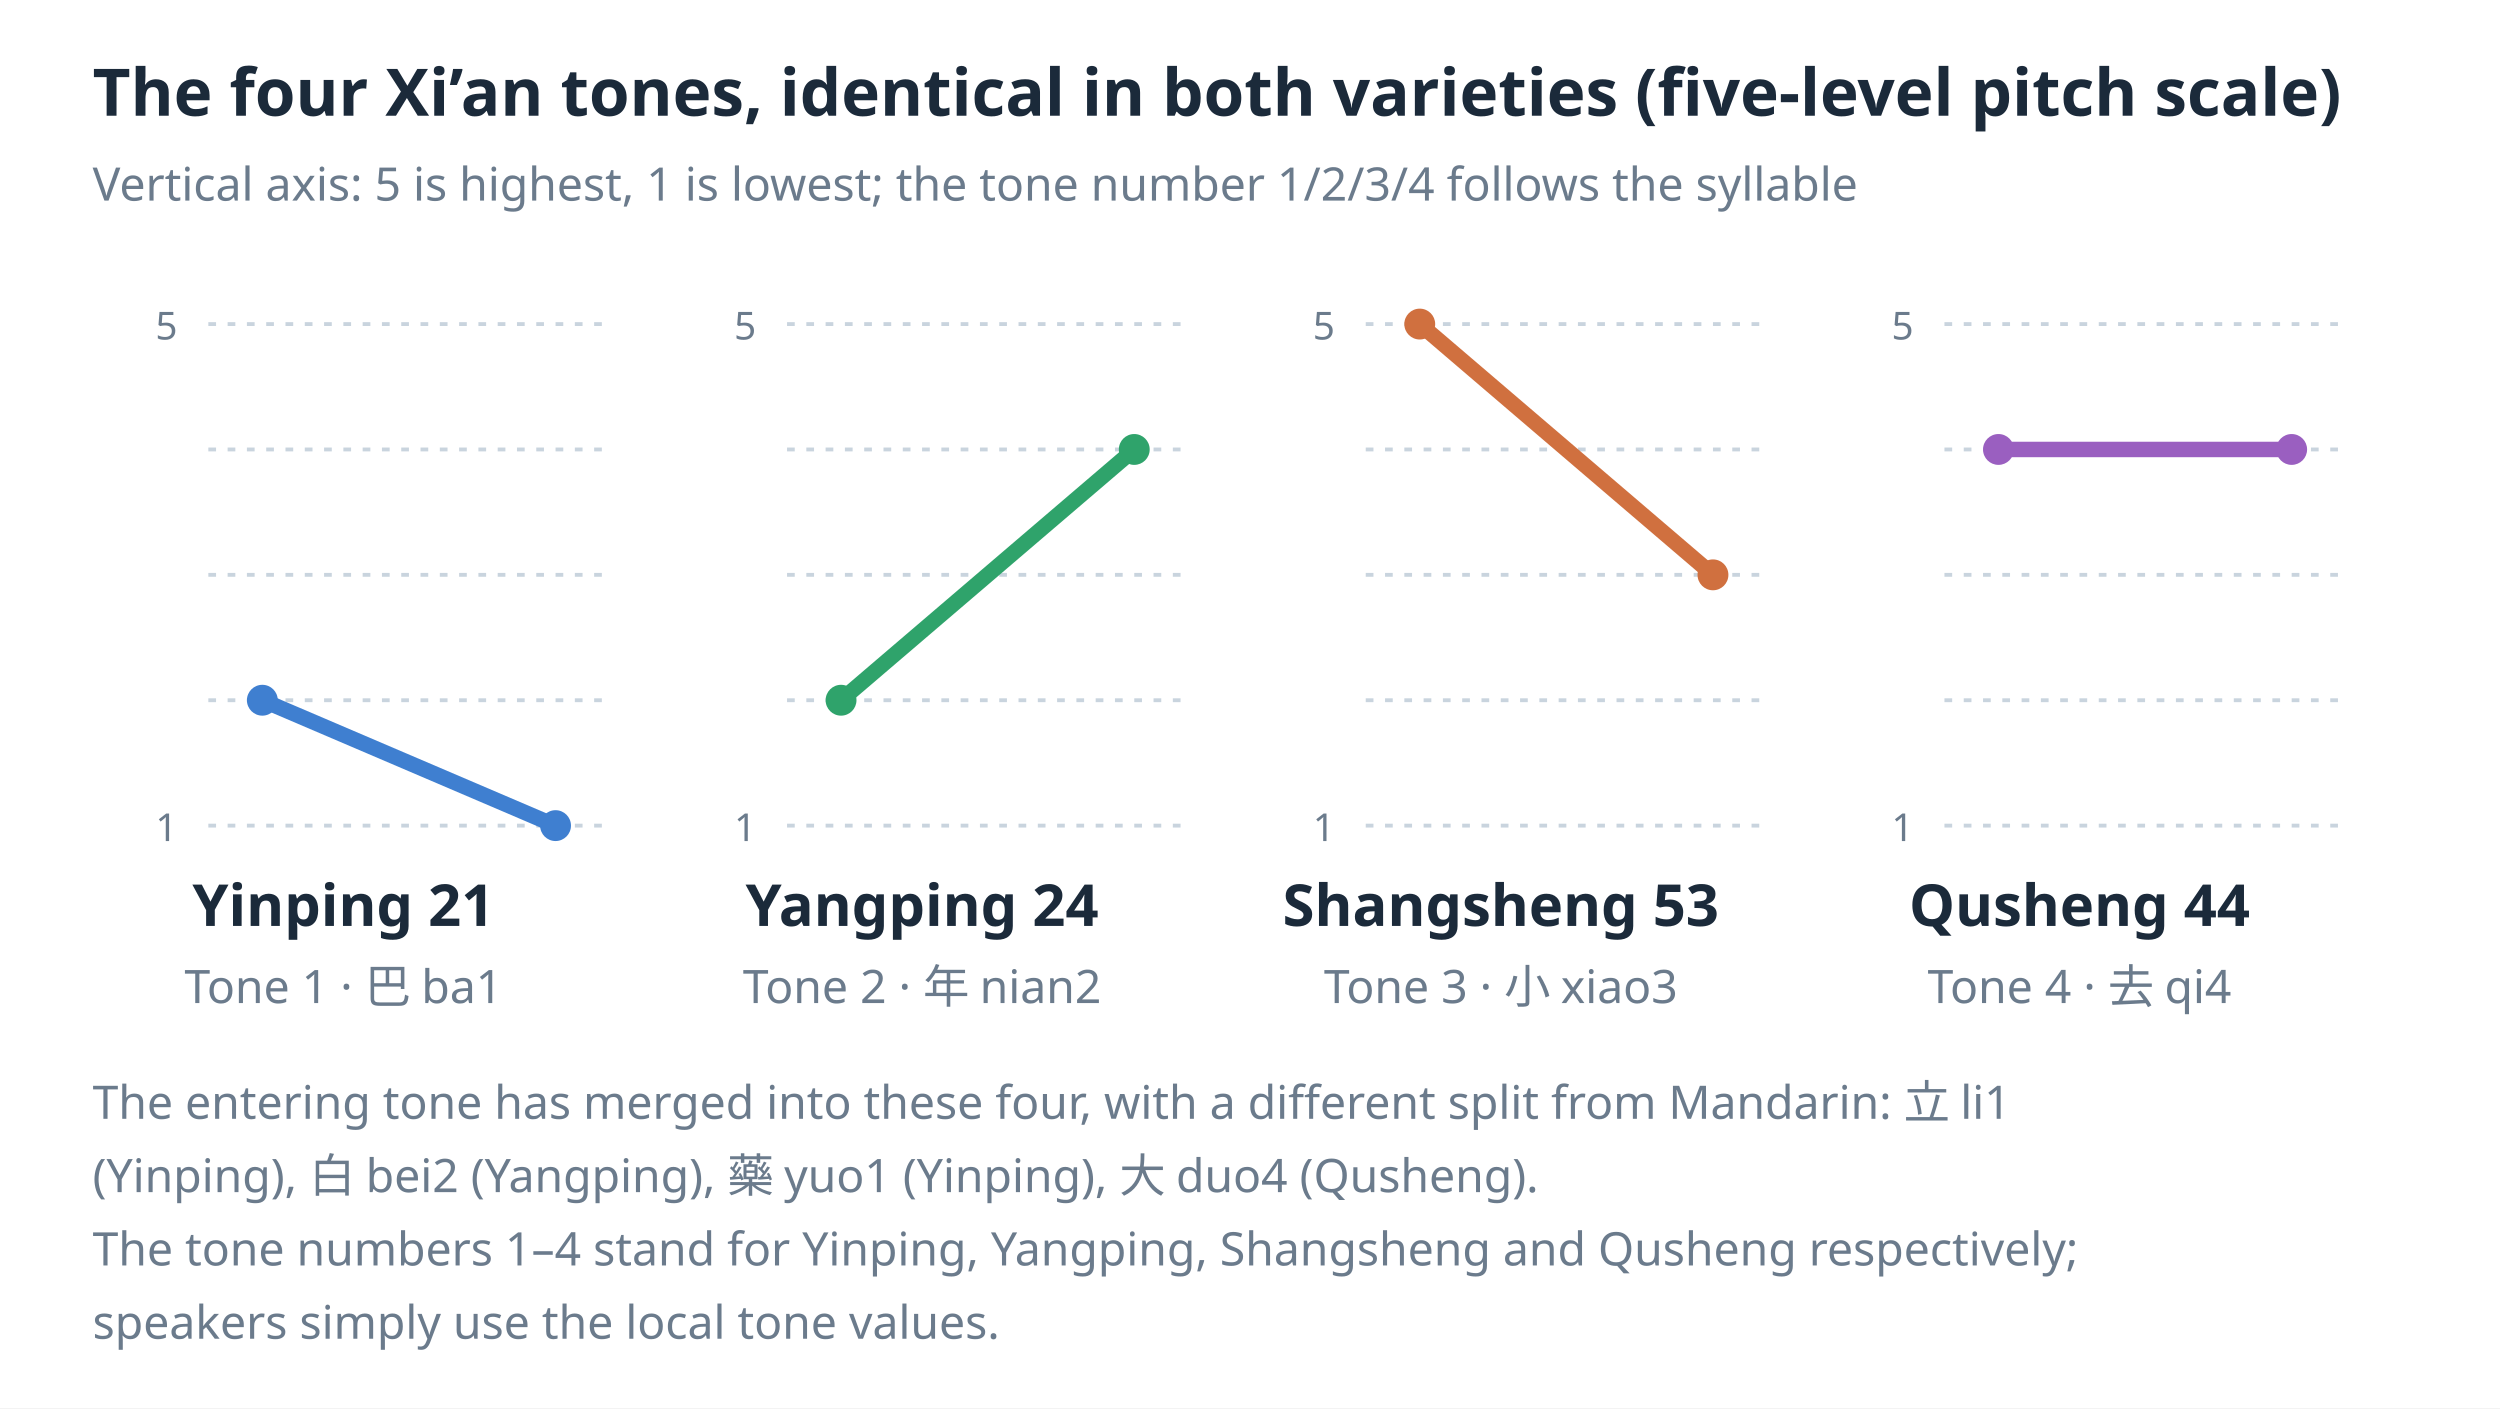
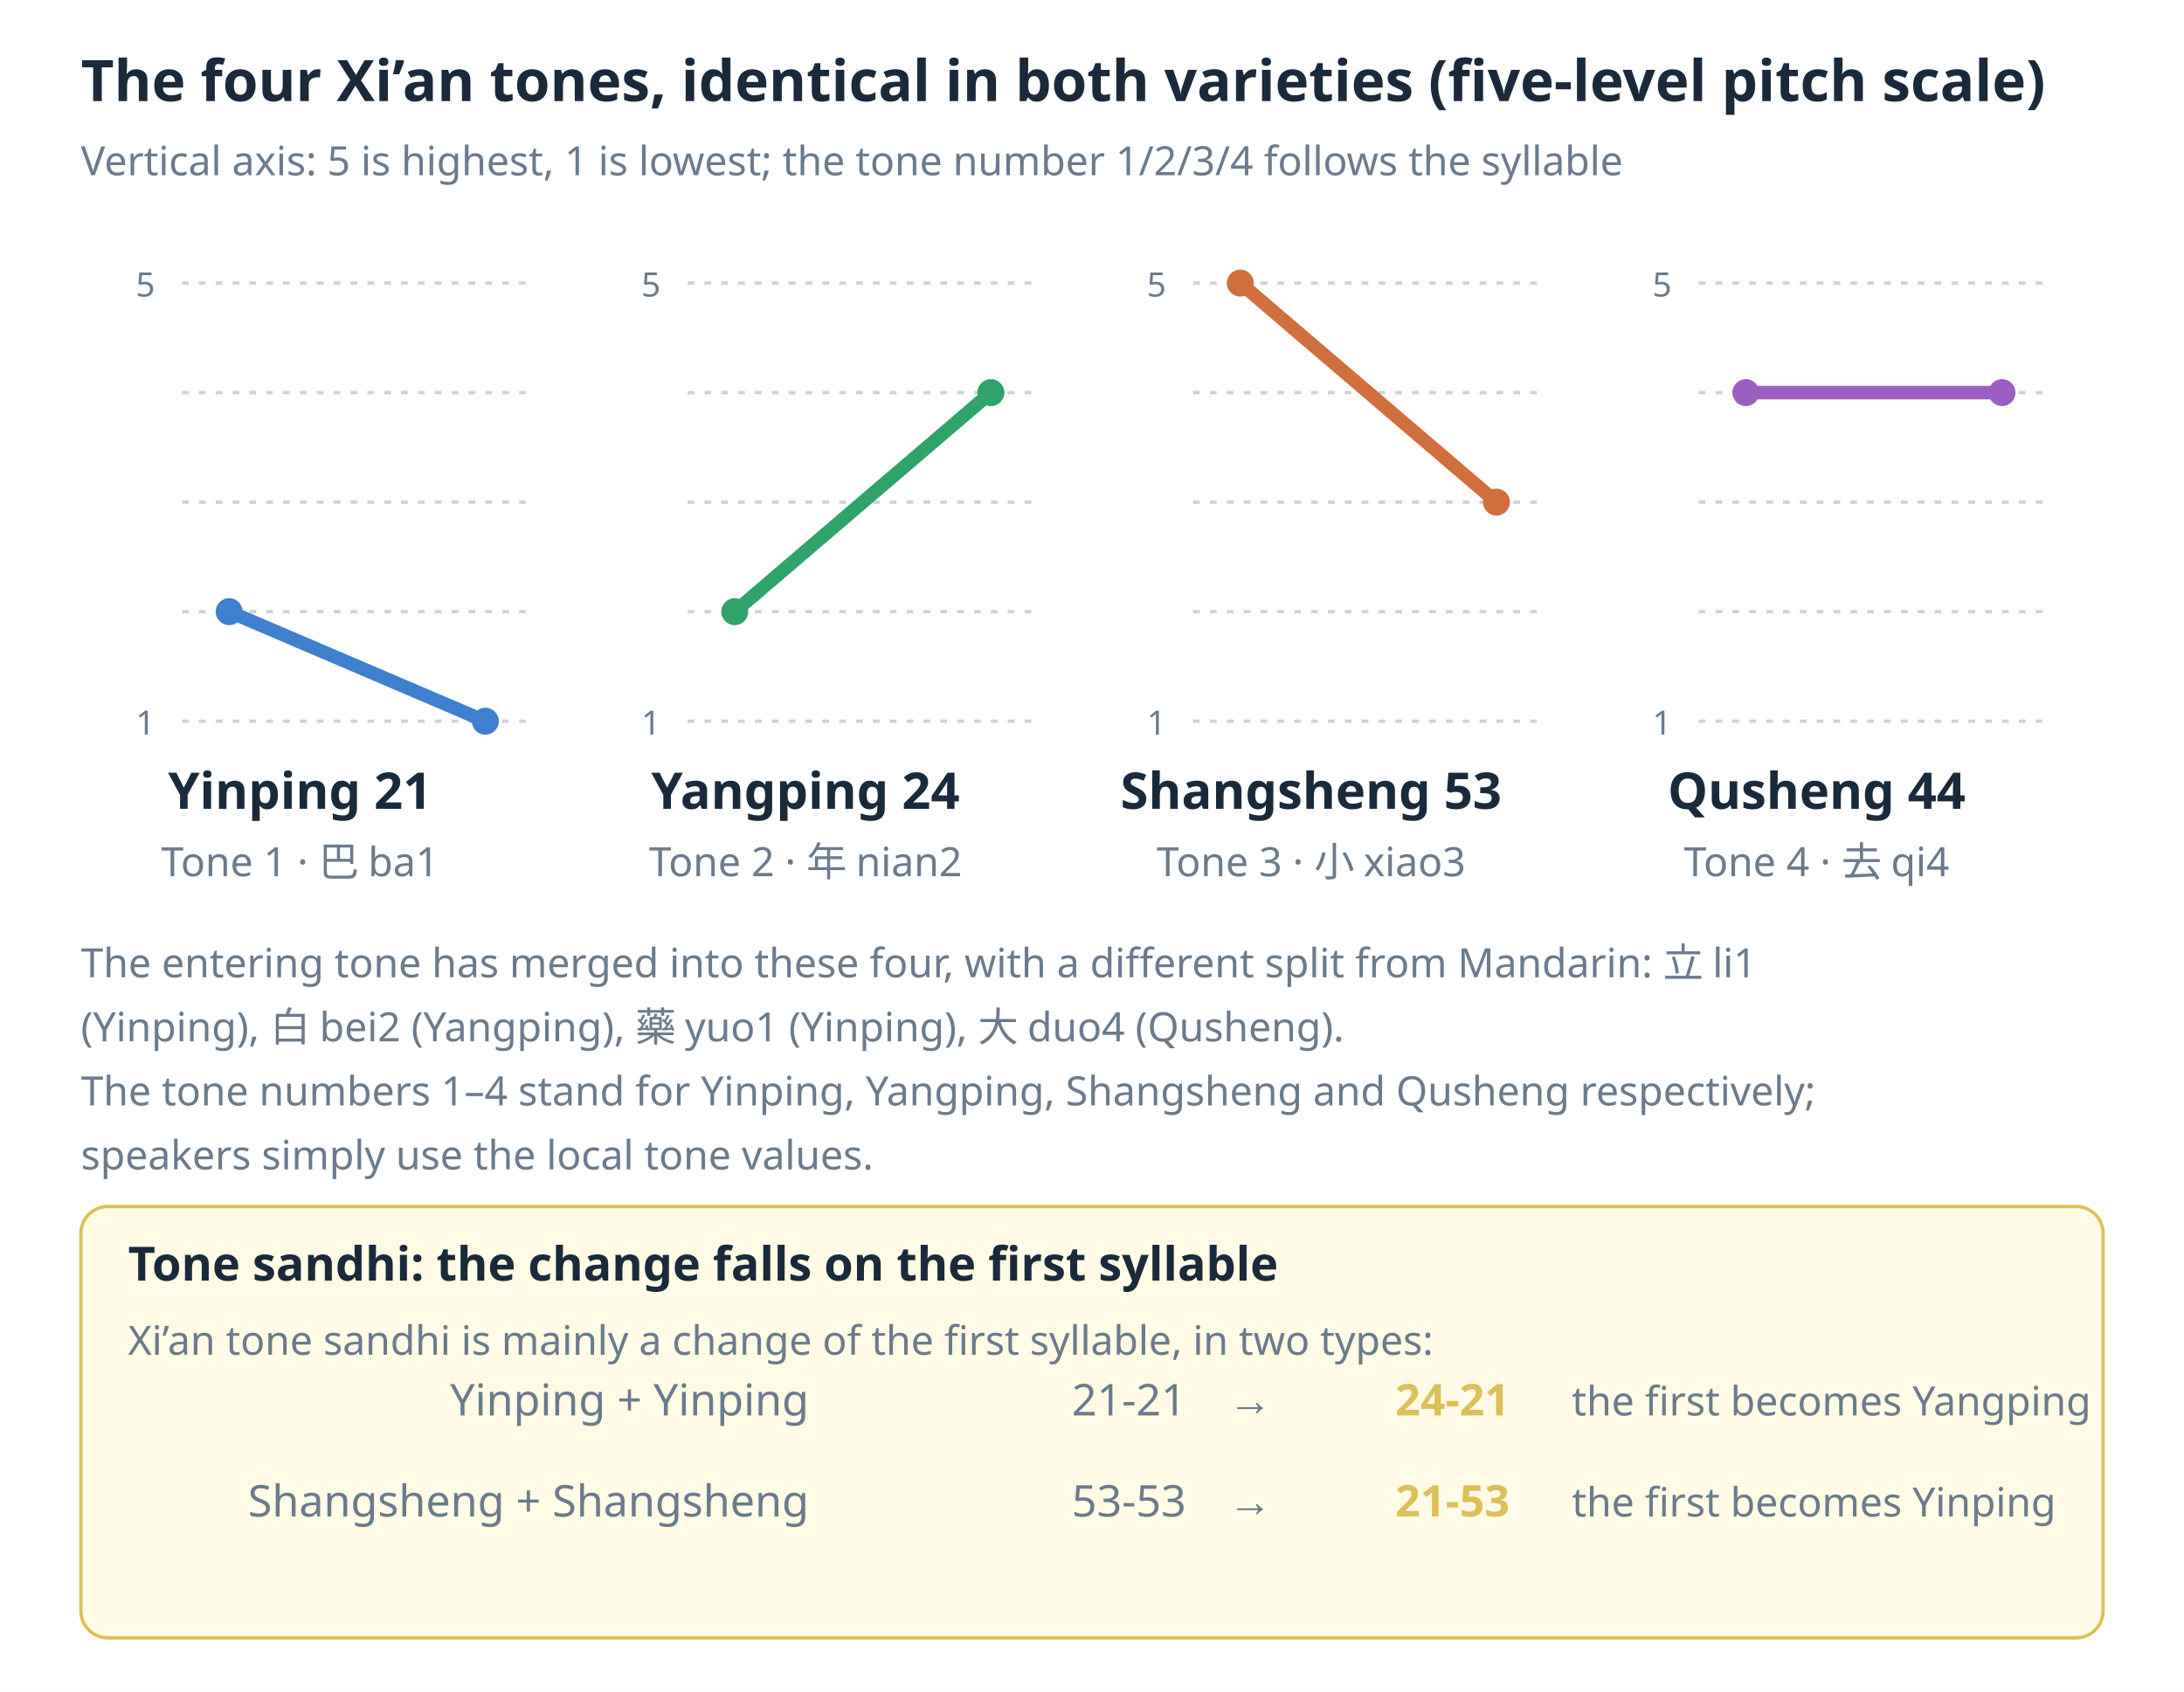
- <svg xmlns="http://www.w3.org/2000/svg" width="648" height="365" viewBox="0 0 648 365" font-family="'Noto Sans','Helvetica Neue',Arial,'Noto Sans SC',sans-serif">
-   <rect width="648" height="365" fill="#ffffff" />
+ <svg xmlns="http://www.w3.org/2000/svg" width="648" height="502" viewBox="0 0 648 502" font-family="'Noto Sans','Helvetica Neue',Arial,'Noto Sans SC',sans-serif">
+   <rect width="648" height="502" fill="#ffffff" />
  <text x="24" y="30" font-size="17" fill="#1b2a3a" font-weight="bold" text-anchor="start">The four Xi’an tones, identical in both varieties (five-level pitch scale)</text>
  <text x="24" y="52" font-size="12" fill="#6b7b8c" font-weight="normal" text-anchor="start">Vertical axis: 5 is highest, 1 is lowest; the tone number 1/2/3/4 follows the syllable</text>
  <line x1="54" y1="214" x2="158" y2="214" stroke="#c9d4de" stroke-dasharray="2 3" />
  <line x1="54" y1="181.5" x2="158" y2="181.5" stroke="#c9d4de" stroke-dasharray="2 3" />
  <line x1="54" y1="149" x2="158" y2="149" stroke="#c9d4de" stroke-dasharray="2 3" />
  <line x1="54" y1="116.5" x2="158" y2="116.5" stroke="#c9d4de" stroke-dasharray="2 3" />
  <line x1="54" y1="84" x2="158" y2="84" stroke="#c9d4de" stroke-dasharray="2 3" />
  <text x="46" y="88" font-size="10" fill="#6b7b8c" font-weight="normal" text-anchor="end">5</text>
  <text x="46" y="218" font-size="10" fill="#6b7b8c" font-weight="normal" text-anchor="end">1</text>
  <line x1="68" y1="181.5" x2="144" y2="214" stroke="#3f7fd0" stroke-width="4" stroke-linecap="round" />
  <circle cx="68" cy="181.5" r="4" fill="#3f7fd0" />
  <circle cx="144" cy="214" r="4" fill="#3f7fd0" />
  <text x="89" y="240" font-size="15" fill="#1b2a3a" font-weight="bold" text-anchor="middle">Yinping 21</text>
  <text x="89" y="260" font-size="12" fill="#6b7b8c" font-weight="normal" text-anchor="middle">Tone 1 · 巴 ba1</text>
  <line x1="204" y1="214" x2="308" y2="214" stroke="#c9d4de" stroke-dasharray="2 3" />
  <line x1="204" y1="181.5" x2="308" y2="181.5" stroke="#c9d4de" stroke-dasharray="2 3" />
  <line x1="204" y1="149" x2="308" y2="149" stroke="#c9d4de" stroke-dasharray="2 3" />
  <line x1="204" y1="116.5" x2="308" y2="116.5" stroke="#c9d4de" stroke-dasharray="2 3" />
  <line x1="204" y1="84" x2="308" y2="84" stroke="#c9d4de" stroke-dasharray="2 3" />
  <text x="196" y="88" font-size="10" fill="#6b7b8c" font-weight="normal" text-anchor="end">5</text>
  <text x="196" y="218" font-size="10" fill="#6b7b8c" font-weight="normal" text-anchor="end">1</text>
  <line x1="218" y1="181.5" x2="294" y2="116.5" stroke="#2fa36b" stroke-width="4" stroke-linecap="round" />
  <circle cx="218" cy="181.5" r="4" fill="#2fa36b" />
  <circle cx="294" cy="116.5" r="4" fill="#2fa36b" />
  <text x="239" y="240" font-size="15" fill="#1b2a3a" font-weight="bold" text-anchor="middle">Yangping 24</text>
  <text x="239" y="260" font-size="12" fill="#6b7b8c" font-weight="normal" text-anchor="middle">Tone 2 · 年 nian2</text>
  <line x1="354" y1="214" x2="458" y2="214" stroke="#c9d4de" stroke-dasharray="2 3" />
  <line x1="354" y1="181.5" x2="458" y2="181.5" stroke="#c9d4de" stroke-dasharray="2 3" />
  <line x1="354" y1="149" x2="458" y2="149" stroke="#c9d4de" stroke-dasharray="2 3" />
  <line x1="354" y1="116.5" x2="458" y2="116.5" stroke="#c9d4de" stroke-dasharray="2 3" />
  <line x1="354" y1="84" x2="458" y2="84" stroke="#c9d4de" stroke-dasharray="2 3" />
  <text x="346" y="88" font-size="10" fill="#6b7b8c" font-weight="normal" text-anchor="end">5</text>
  <text x="346" y="218" font-size="10" fill="#6b7b8c" font-weight="normal" text-anchor="end">1</text>
  <line x1="368" y1="84" x2="444" y2="149" stroke="#d0703f" stroke-width="4" stroke-linecap="round" />
  <circle cx="368" cy="84" r="4" fill="#d0703f" />
  <circle cx="444" cy="149" r="4" fill="#d0703f" />
  <text x="389" y="240" font-size="15" fill="#1b2a3a" font-weight="bold" text-anchor="middle">Shangsheng 53</text>
  <text x="389" y="260" font-size="12" fill="#6b7b8c" font-weight="normal" text-anchor="middle">Tone 3 · 小 xiao3</text>
  <line x1="504" y1="214" x2="608" y2="214" stroke="#c9d4de" stroke-dasharray="2 3" />
  <line x1="504" y1="181.5" x2="608" y2="181.5" stroke="#c9d4de" stroke-dasharray="2 3" />
  <line x1="504" y1="149" x2="608" y2="149" stroke="#c9d4de" stroke-dasharray="2 3" />
  <line x1="504" y1="116.5" x2="608" y2="116.5" stroke="#c9d4de" stroke-dasharray="2 3" />
  <line x1="504" y1="84" x2="608" y2="84" stroke="#c9d4de" stroke-dasharray="2 3" />
  <text x="496" y="88" font-size="10" fill="#6b7b8c" font-weight="normal" text-anchor="end">5</text>
  <text x="496" y="218" font-size="10" fill="#6b7b8c" font-weight="normal" text-anchor="end">1</text>
  <line x1="518" y1="116.5" x2="594" y2="116.5" stroke="#9a5fc0" stroke-width="4" stroke-linecap="round" />
  <circle cx="518" cy="116.5" r="4" fill="#9a5fc0" />
  <circle cx="594" cy="116.5" r="4" fill="#9a5fc0" />
  <text x="539" y="240" font-size="15" fill="#1b2a3a" font-weight="bold" text-anchor="middle">Qusheng 44</text>
  <text x="539" y="260" font-size="12" fill="#6b7b8c" font-weight="normal" text-anchor="middle">Tone 4 · 去 qi4</text>
  <text x="24" y="290" font-size="12" fill="#6b7b8c" font-weight="normal" text-anchor="start">The entering tone has merged into these four, with a different split from Mandarin: 立 li1</text>
  <text x="24" y="309" font-size="12" fill="#6b7b8c" font-weight="normal" text-anchor="start">(Yinping), 白 bei2 (Yangping), 藥 yuo1 (Yinping), 大 duo4 (Qusheng).</text>
  <text x="24" y="328" font-size="12" fill="#6b7b8c" font-weight="normal" text-anchor="start">The tone numbers 1–4 stand for Yinping, Yangping, Shangsheng and Qusheng respectively;</text>
  <text x="24" y="347" font-size="12" fill="#6b7b8c" font-weight="normal" text-anchor="start">speakers simply use the local tone values.</text>
+   <rect x="24" y="358" width="600" height="128" rx="8" fill="#fffbe6" stroke="#dcc05a" />
+   <text x="38" y="380" font-size="14" fill="#1b2a3a" font-weight="bold" text-anchor="start">Tone sandhi: the change falls on the first syllable</text>
+   <text x="38" y="402" font-size="12" fill="#6b7b8c" font-weight="normal" text-anchor="start">Xi’an tone sandhi is mainly a change of the first syllable, in two types:</text>
+   <text x="240" y="420" font-size="13" fill="#6b7b8c" font-weight="normal" text-anchor="end">Yinping + Yinping</text>
+   <text x="318" y="420" font-size="13" fill="#6b7b8c" font-weight="normal" text-anchor="start">21-21</text>
+   <text x="364.4" y="420" font-size="13" fill="#6b7b8c" font-weight="normal" text-anchor="start">→</text>
+   <text x="414" y="420" font-size="13" fill="#dcc05a" font-weight="bold" text-anchor="start">24-21</text>
+   <text x="466.4" y="420" font-size="12" fill="#6b7b8c" font-weight="normal" text-anchor="start">the first becomes Yangping</text>
+   <text x="240" y="450" font-size="13" fill="#6b7b8c" font-weight="normal" text-anchor="end">Shangsheng + Shangsheng</text>
+   <text x="318" y="450" font-size="13" fill="#6b7b8c" font-weight="normal" text-anchor="start">53-53</text>
+   <text x="364.4" y="450" font-size="13" fill="#6b7b8c" font-weight="normal" text-anchor="start">→</text>
+   <text x="414" y="450" font-size="13" fill="#dcc05a" font-weight="bold" text-anchor="start">21-53</text>
+   <text x="466.4" y="450" font-size="12" fill="#6b7b8c" font-weight="normal" text-anchor="start">the first becomes Yinping</text>
</svg>
